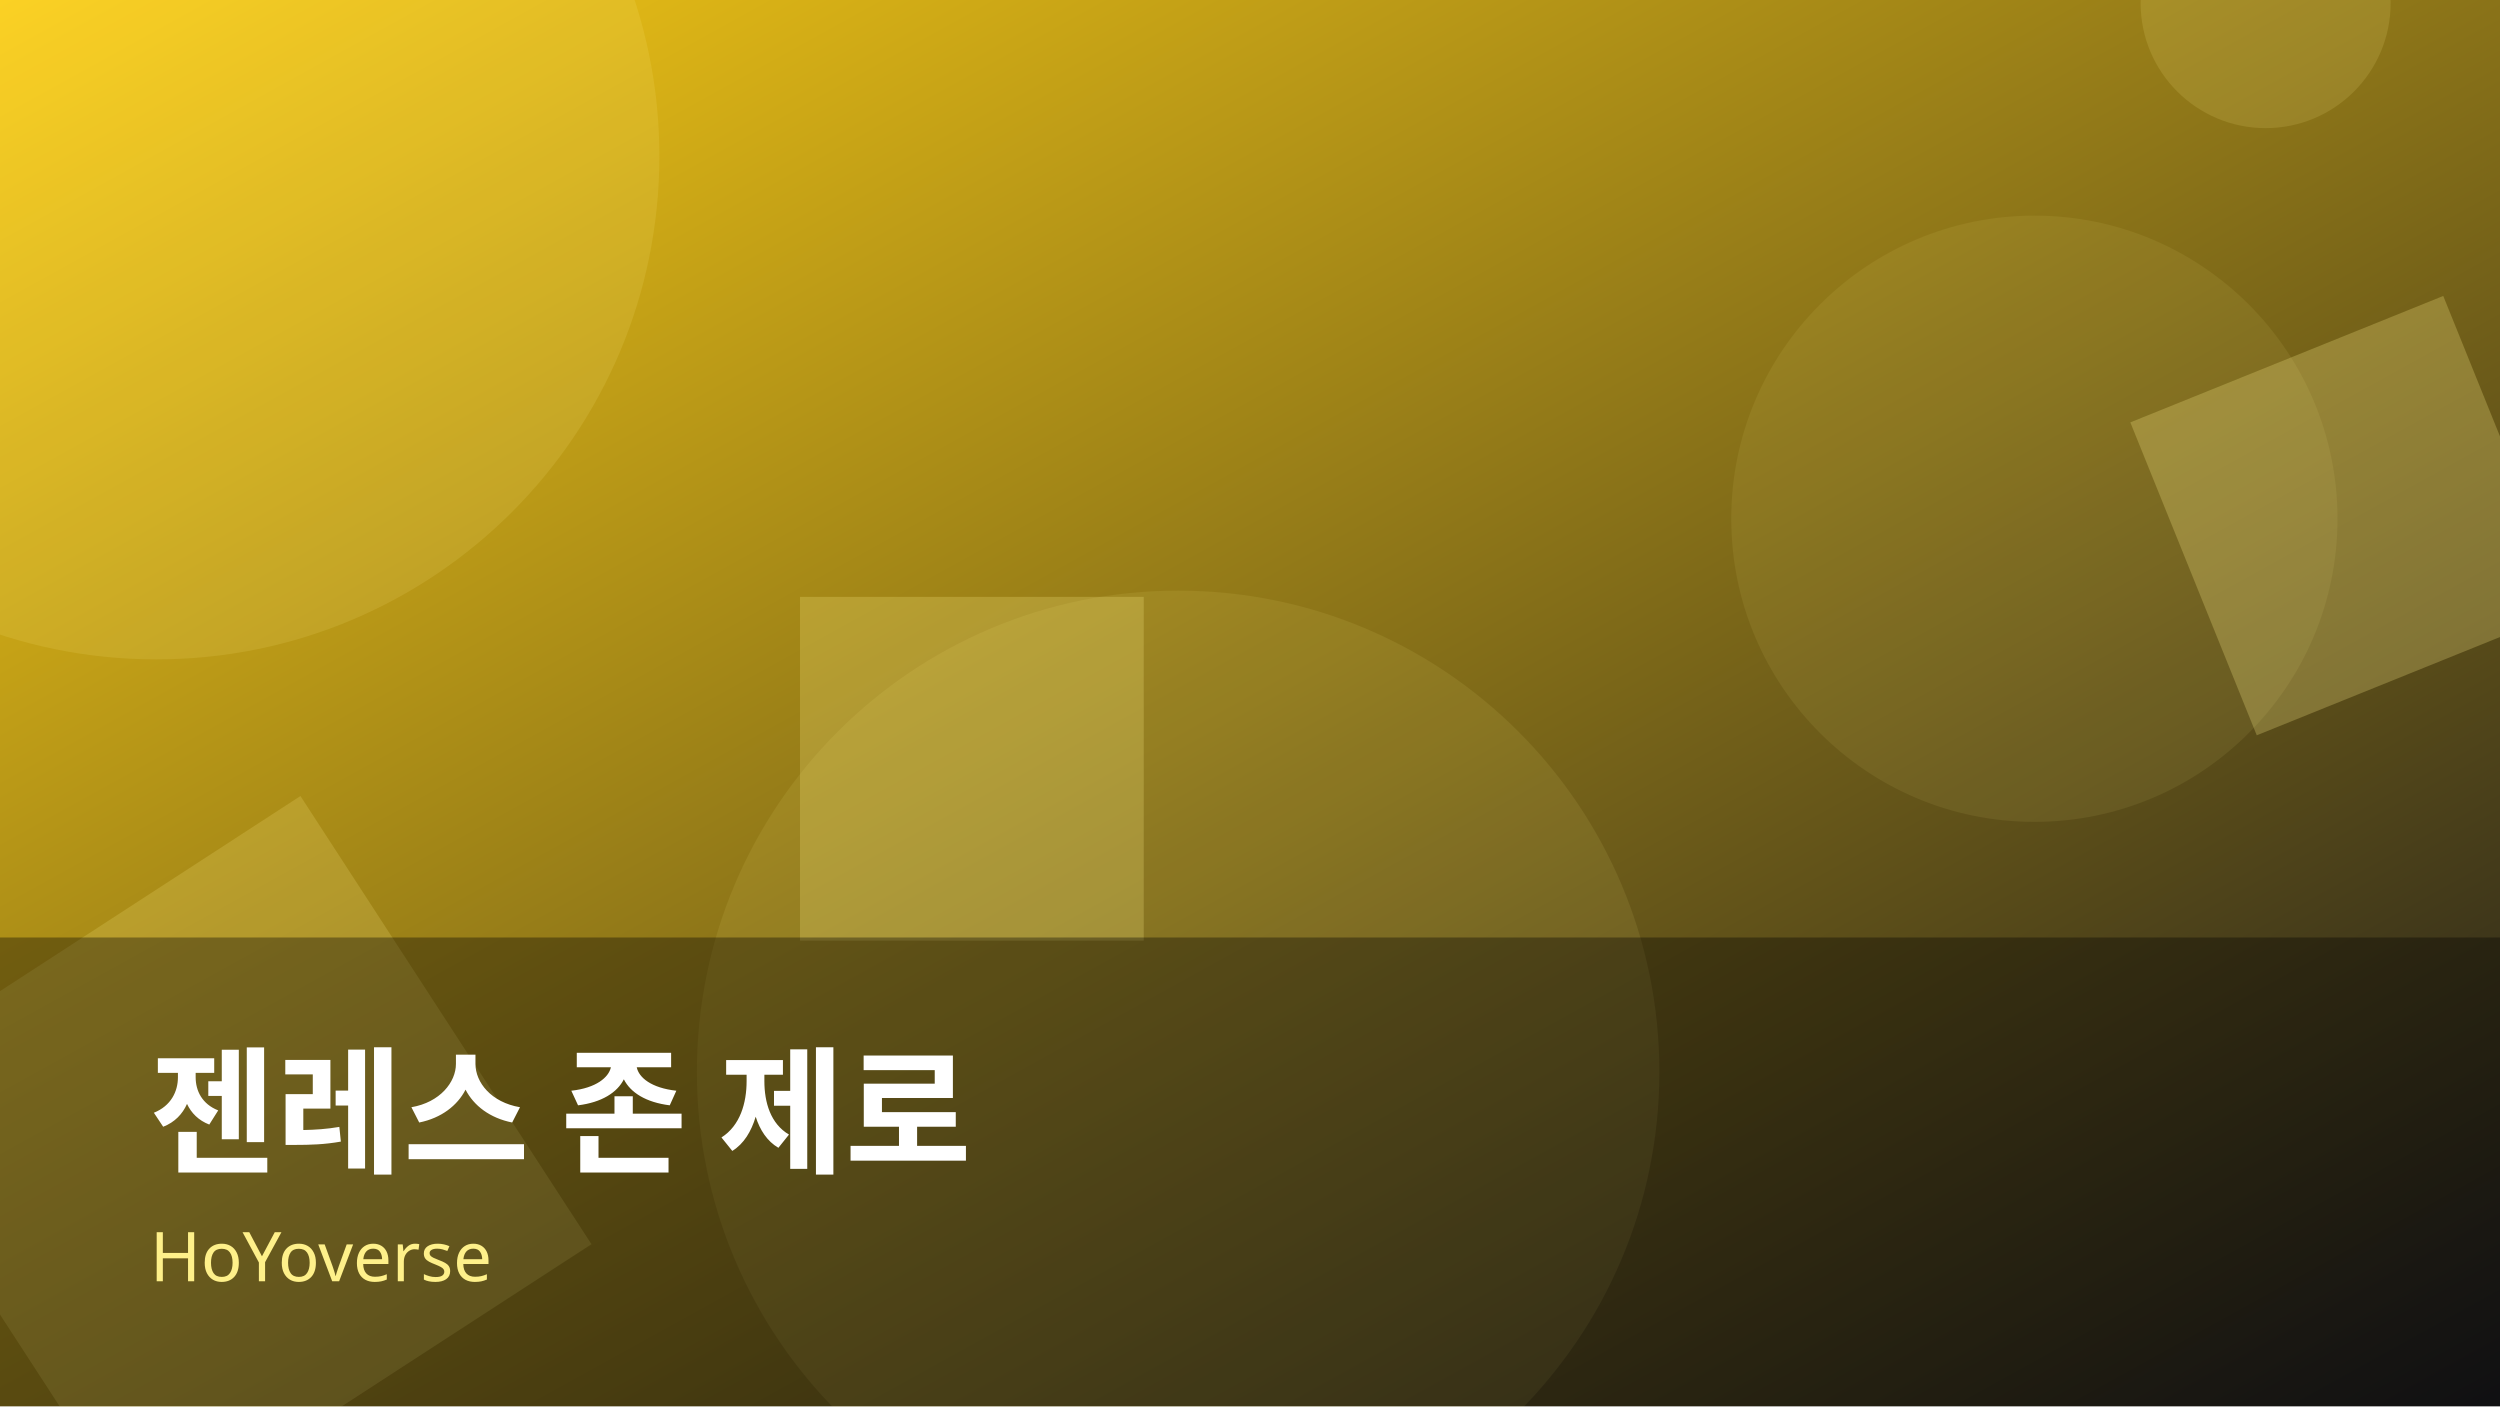
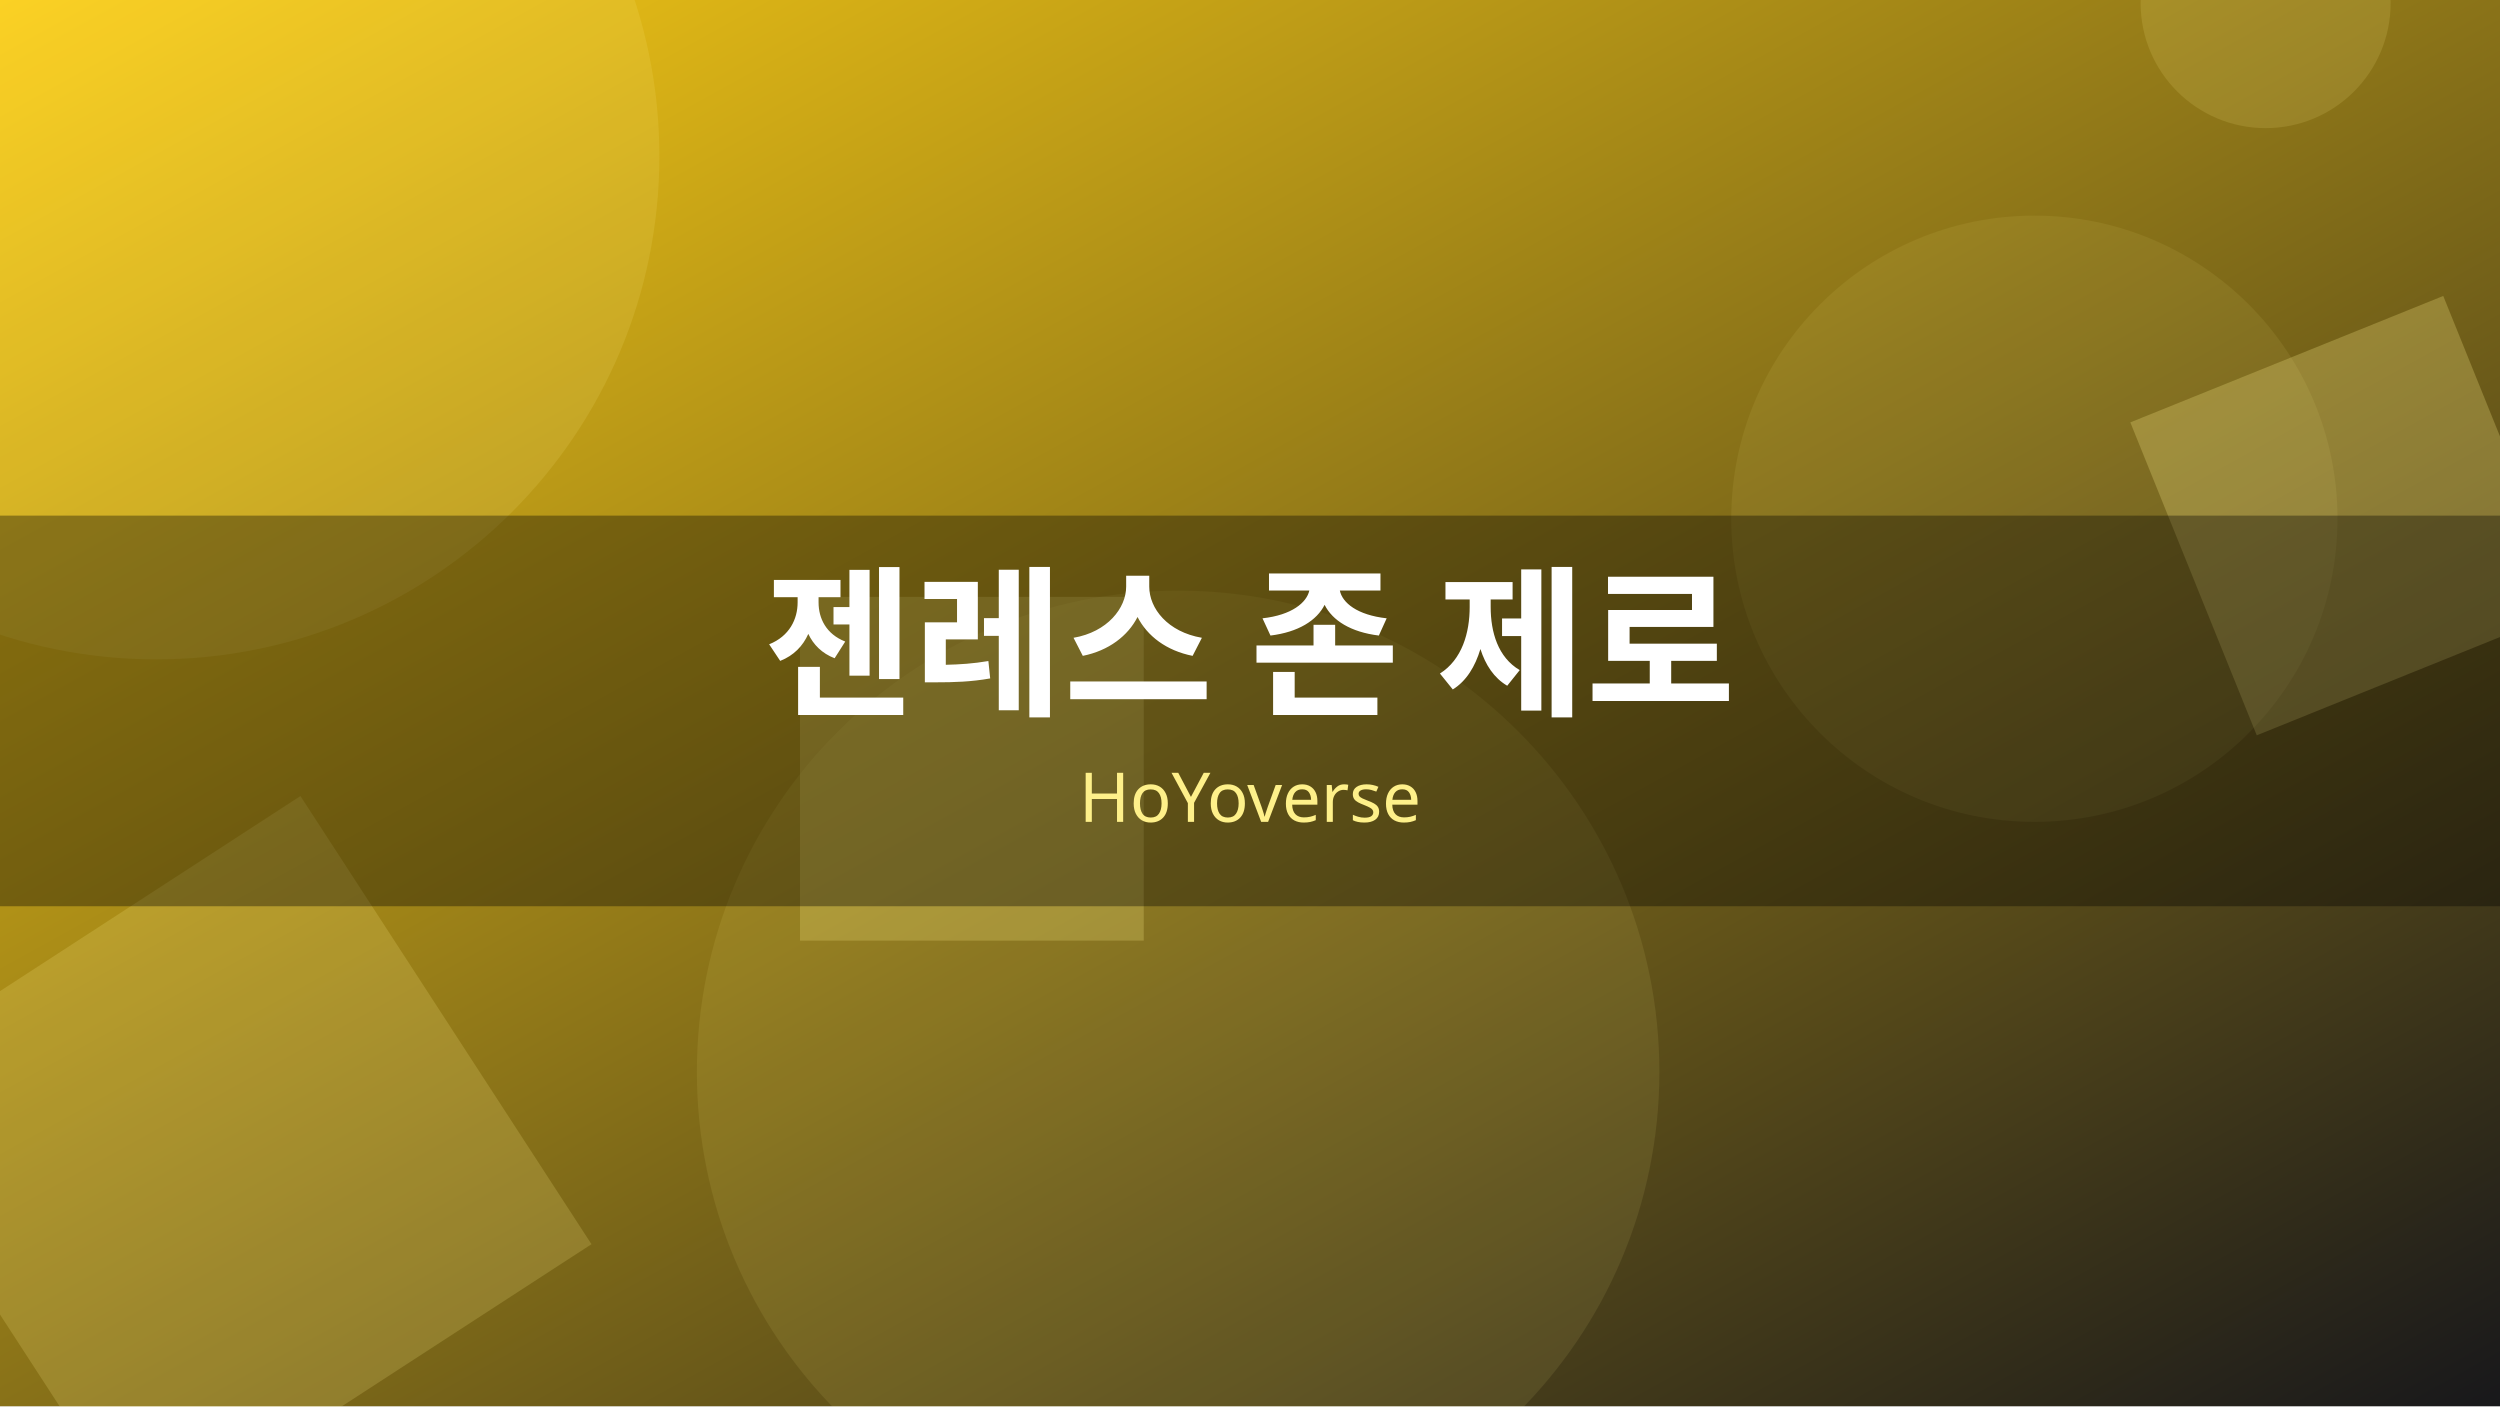
<svg xmlns="http://www.w3.org/2000/svg" viewBox="0 0 800 450" role="img" aria-label="젠레스 존 제로">
  <defs>
    <linearGradient id="bg" x1="0" y1="0" x2="1" y2="1">
      <stop offset="0" stop-color="#facc15" />
      <stop offset="1" stop-color="#18181b" />
    </linearGradient>
  </defs>
  <rect width="800" height="450" fill="url(#bg)" />
  <rect x="-14.5" y="287.5" width="171" height="171" fill="#fef08a" opacity="0.18" transform="rotate(57 71 373)" />
  <circle cx="50" cy="50" r="161" fill="#fef08a" opacity="0.13" />
  <rect x="698" y="111" width="108" height="108" fill="#fef08a" opacity="0.25" transform="rotate(68 752 165)" />
  <circle cx="725" cy="1" r="40" fill="#fef08a" opacity="0.14" />
  <circle cx="651" cy="166" r="97" fill="#fef08a" opacity="0.08" />
  <rect x="256" y="191" width="110" height="110" fill="#fef08a" opacity="0.23" transform="rotate(90 311 246)" />
  <circle cx="377" cy="343" r="154" fill="#fef08a" opacity="0.09" />
-   <rect x="0" y="300" width="800" height="150" fill="#000" opacity="0.35" />
-   <text x="48" y="372" font-family="'Malgun Gothic','Apple SD Gothic Neo',sans-serif" font-size="44" font-weight="700" fill="#fff">젠레스 존 제로</text>
-   <text x="48" y="410" font-family="'Malgun Gothic','Apple SD Gothic Neo',sans-serif" font-size="22" fill="#fef08a">HoYoverse</text>
+   <rect x="0" y="165" width="800" height="125" fill="#000" opacity="0.35" />
+   <text x="400" y="225" text-anchor="middle" font-family="'Malgun Gothic','Apple SD Gothic Neo',sans-serif" font-size="52" font-weight="700" fill="#fff">젠레스 존 제로</text>
+   <text x="400" y="263" text-anchor="middle" font-family="'Malgun Gothic','Apple SD Gothic Neo',sans-serif" font-size="22" fill="#fef08a">HoYoverse</text>
</svg>
